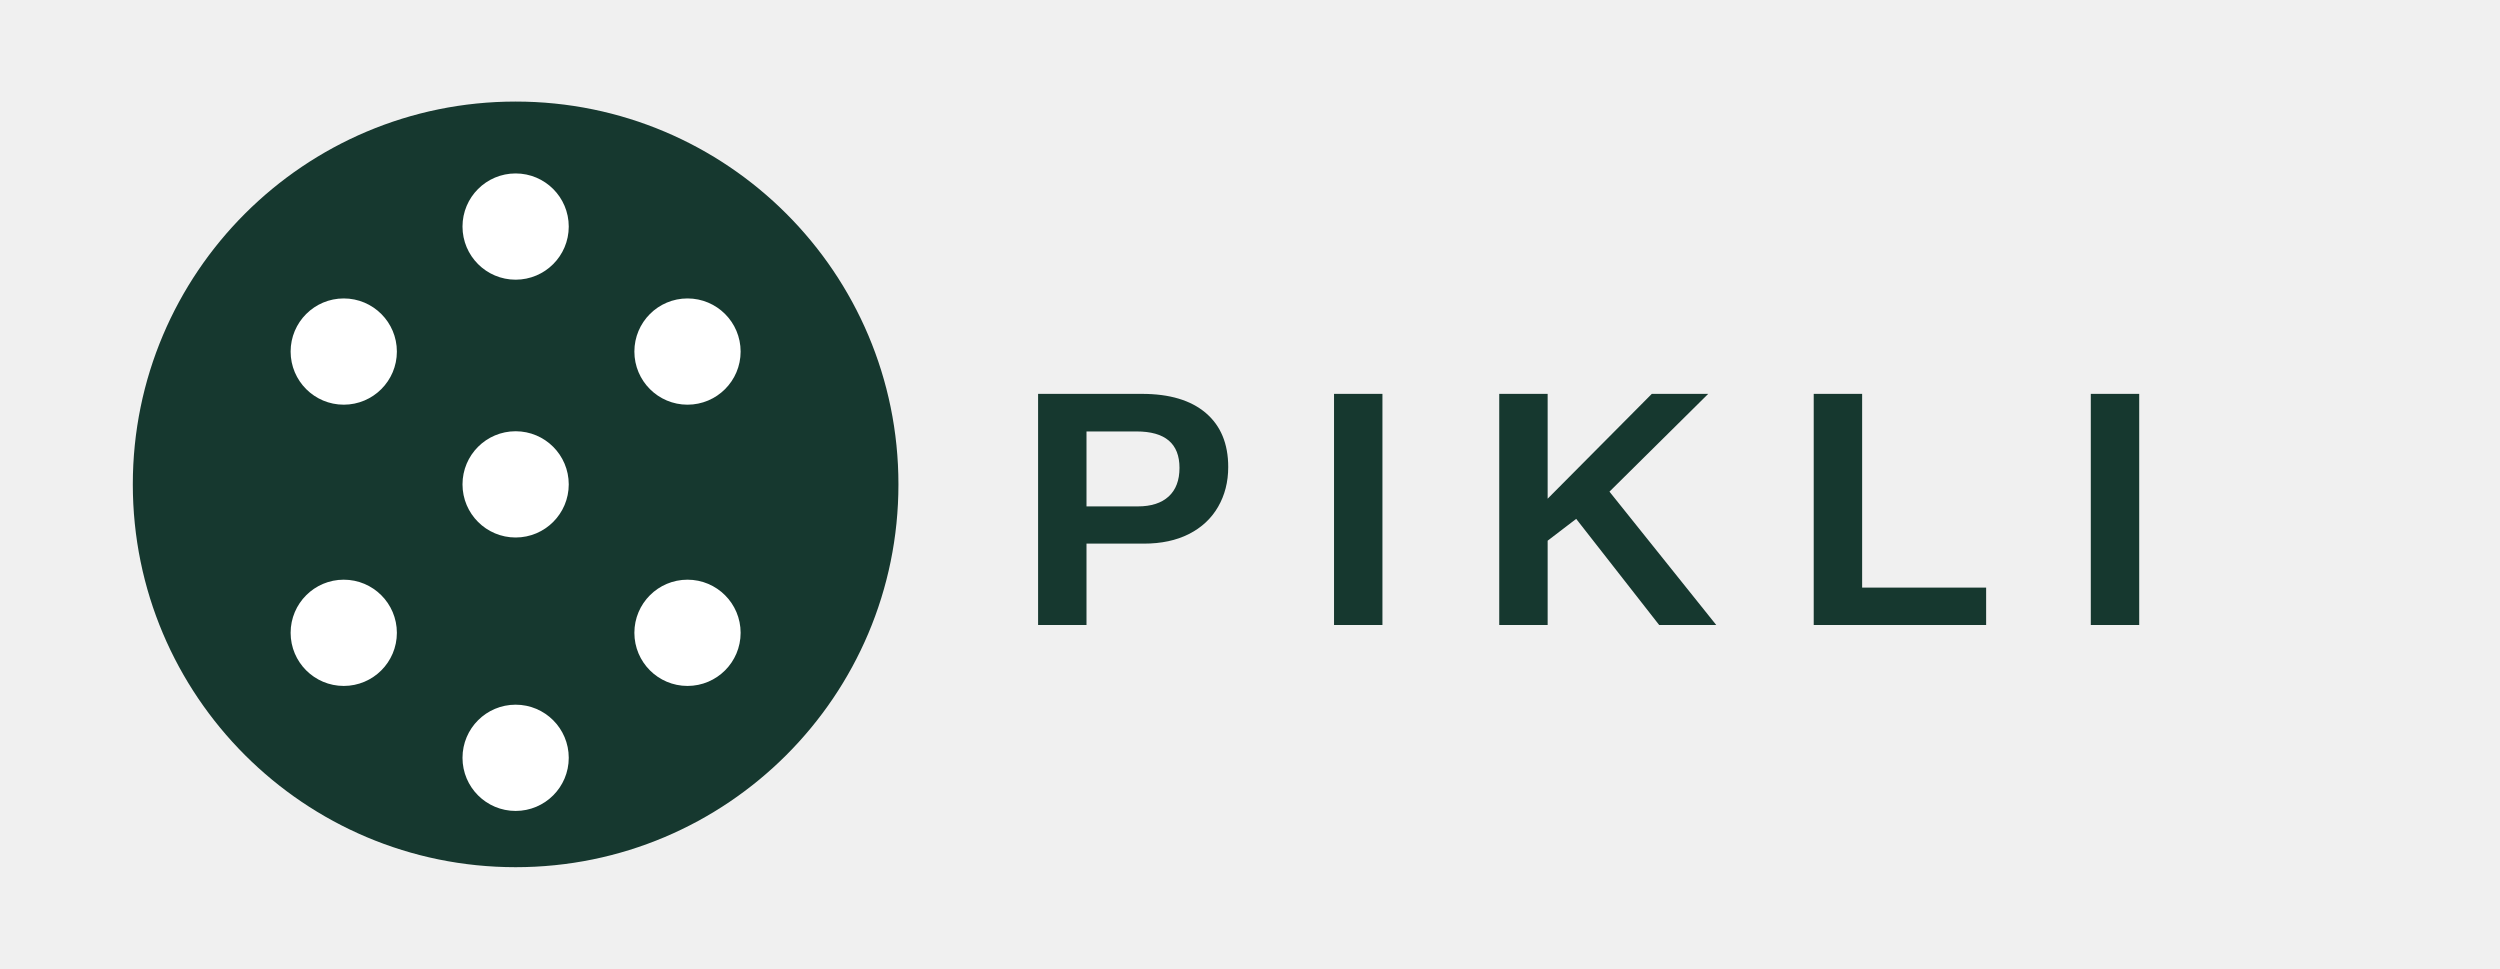
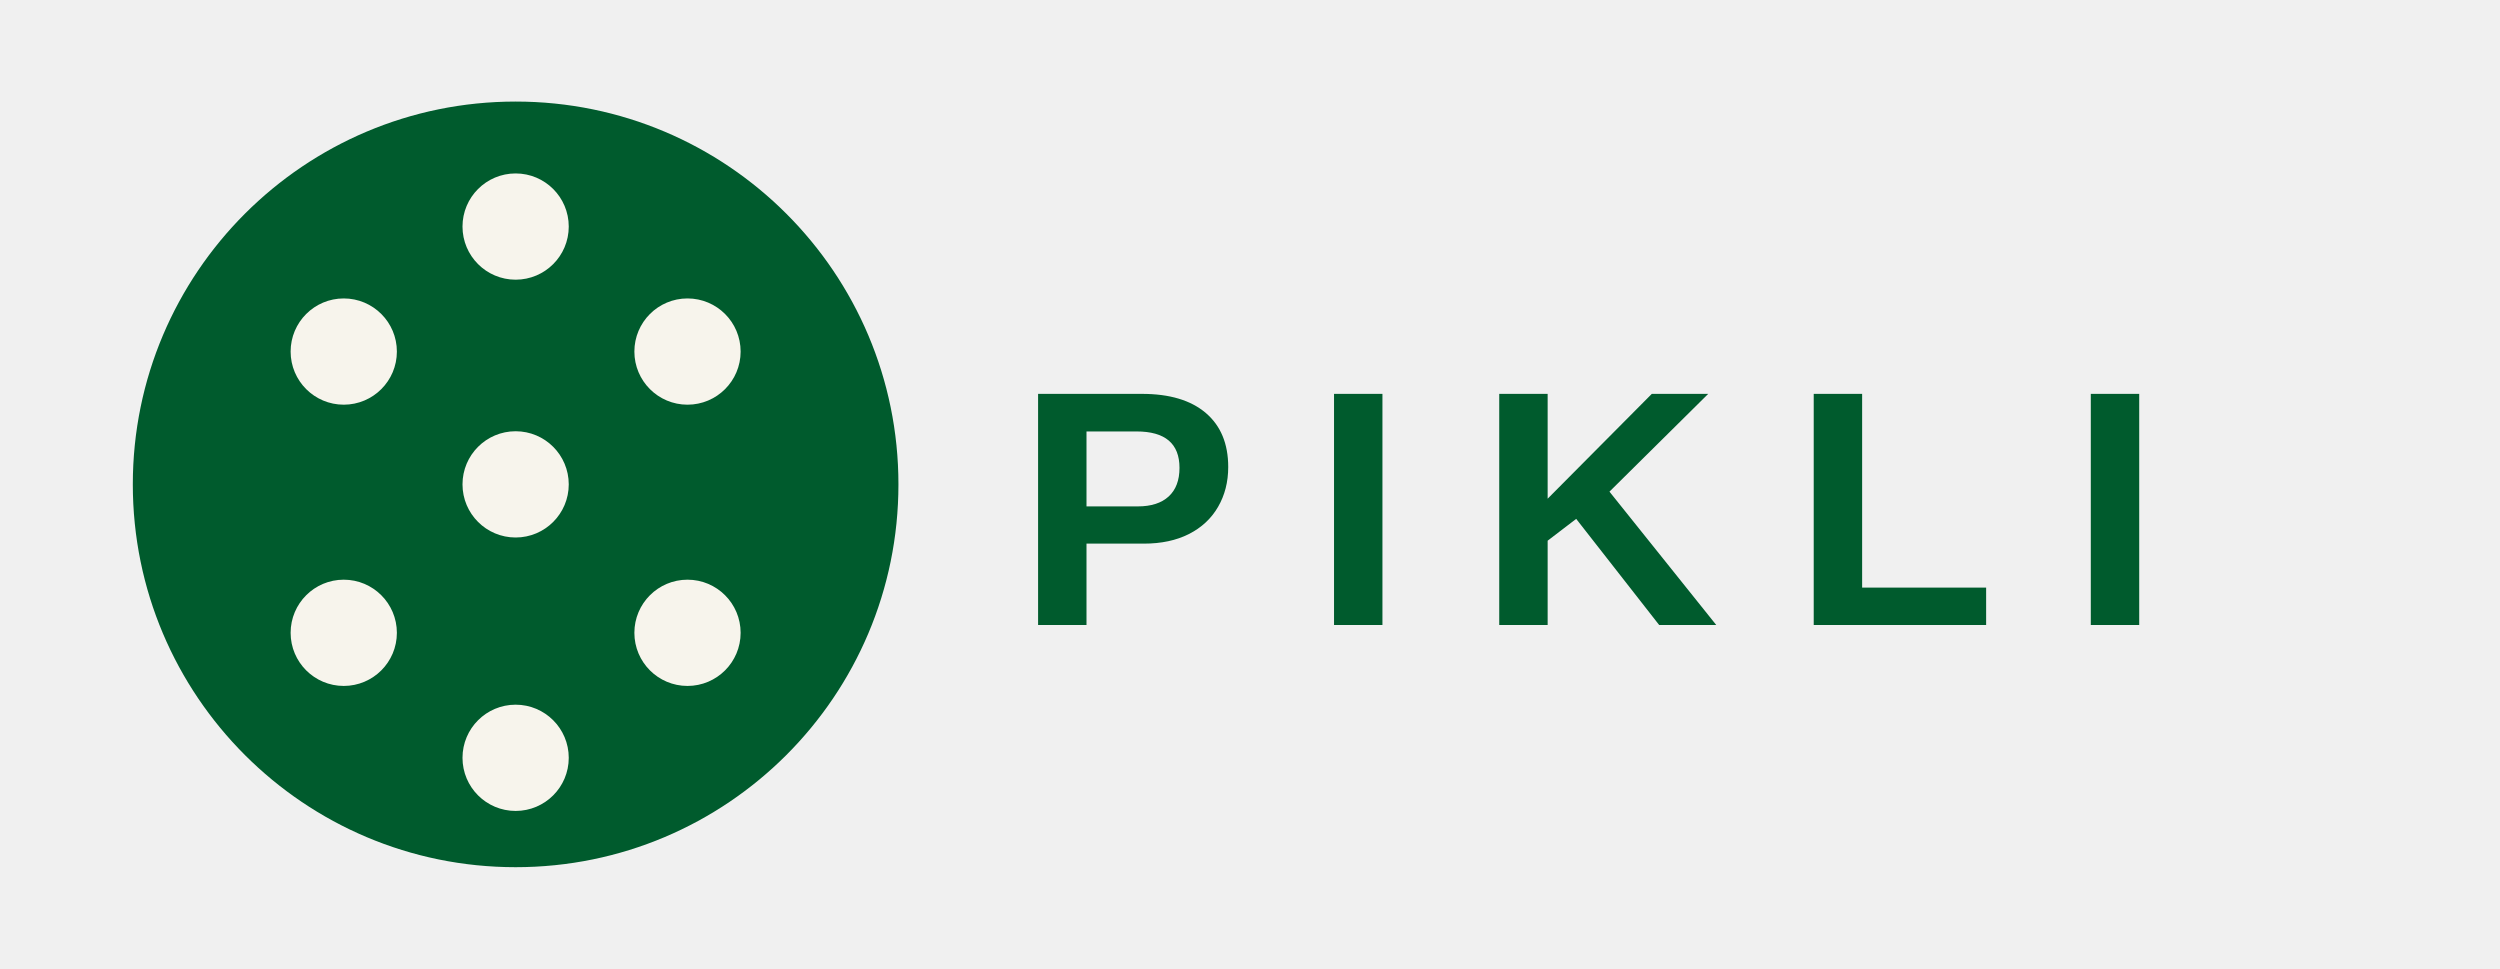
<svg xmlns="http://www.w3.org/2000/svg" viewBox="0 0 1600 620" role="img" aria-labelledby="t">
-   <g fill="#16382F">
+   <g fill="#005B2D">
    <circle cx="330" cy="310" r="245" />
  </g>
-   <g fill="#ffffff">
+   <g fill="#F7F4EC">
    <circle cx="330" cy="145" r="34" />
    <circle cx="220" cy="225" r="34" />
    <circle cx="440" cy="225" r="34" />
    <circle cx="330" cy="310" r="34" />
    <circle cx="220" cy="405" r="34" />
    <circle cx="440" cy="405" r="34" />
    <circle cx="330" cy="485" r="34" />
  </g>
-   <text x="650" y="400" fill="#16382F" font-family="Helvetica Neue,Arial,sans-serif" font-size="215" font-weight="700" letter-spacing="46">PIKLI</text>
+   <text x="650" y="400" fill="#005B2D" font-family="Helvetica Neue,Arial,sans-serif" font-size="215" font-weight="700" letter-spacing="46">PIKLI</text>
</svg>
